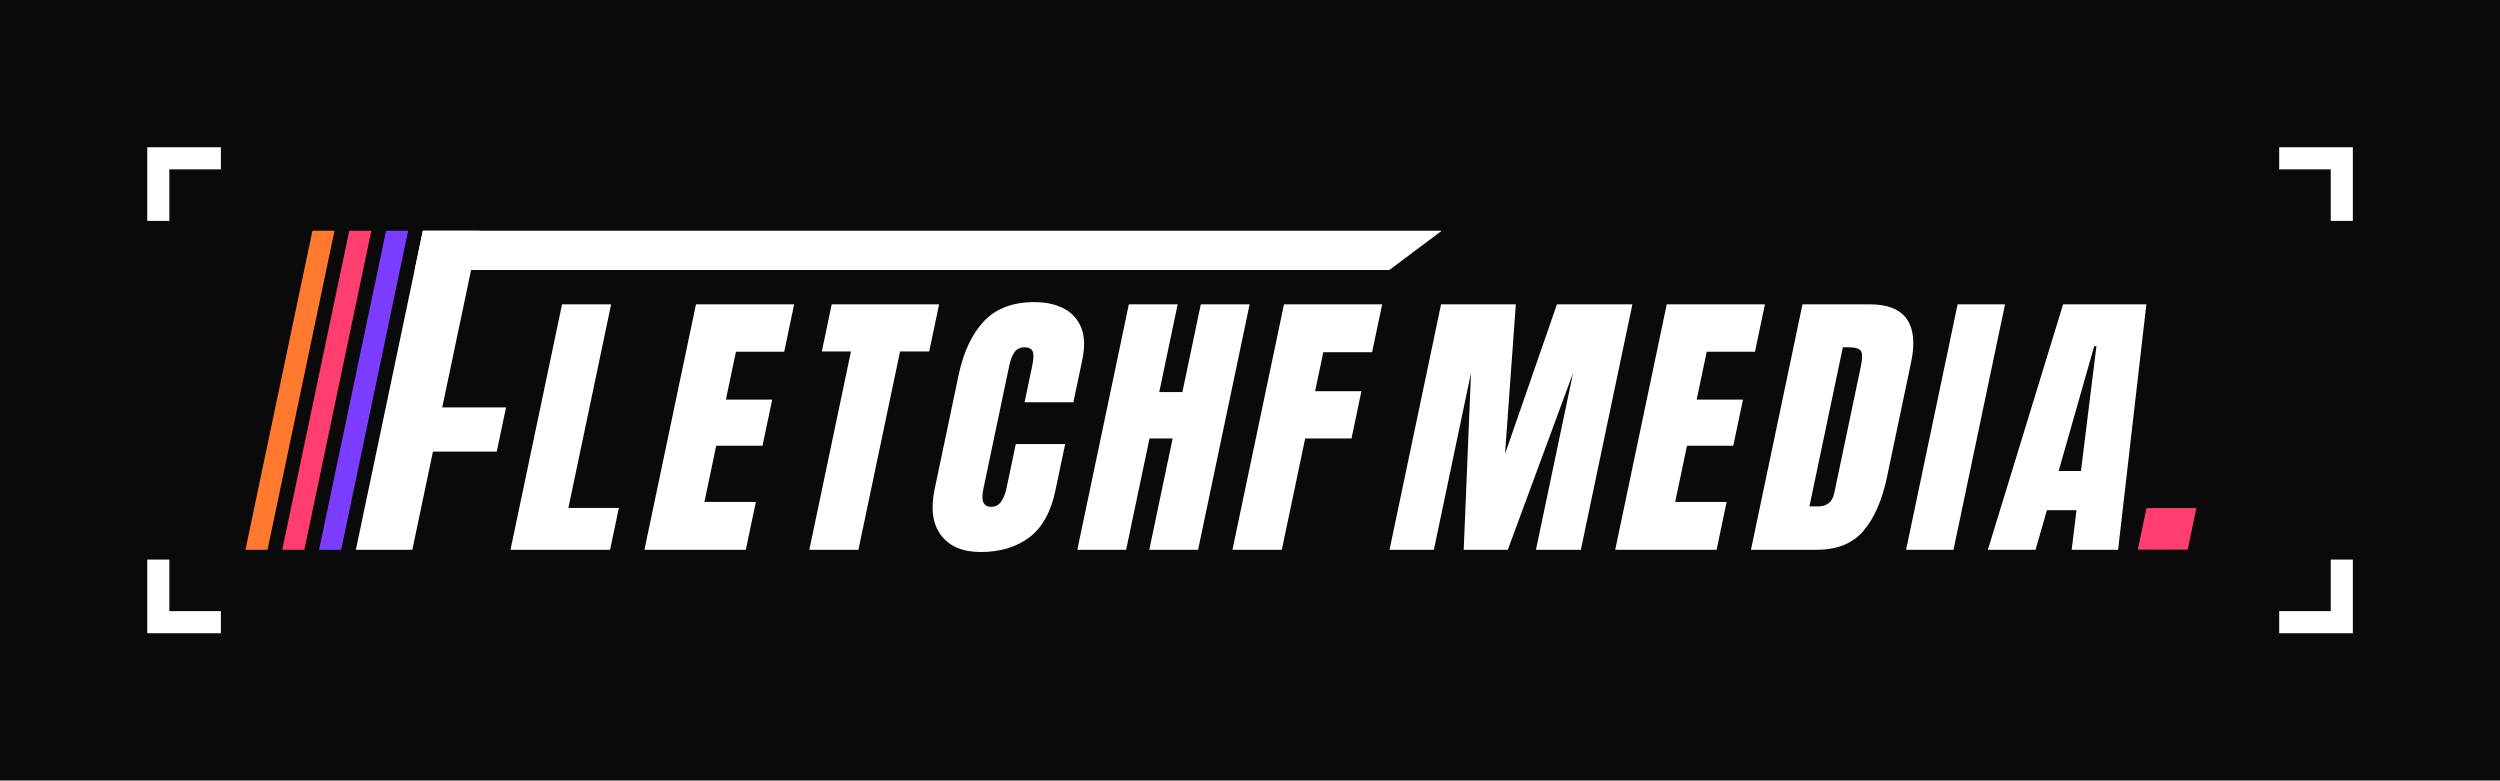
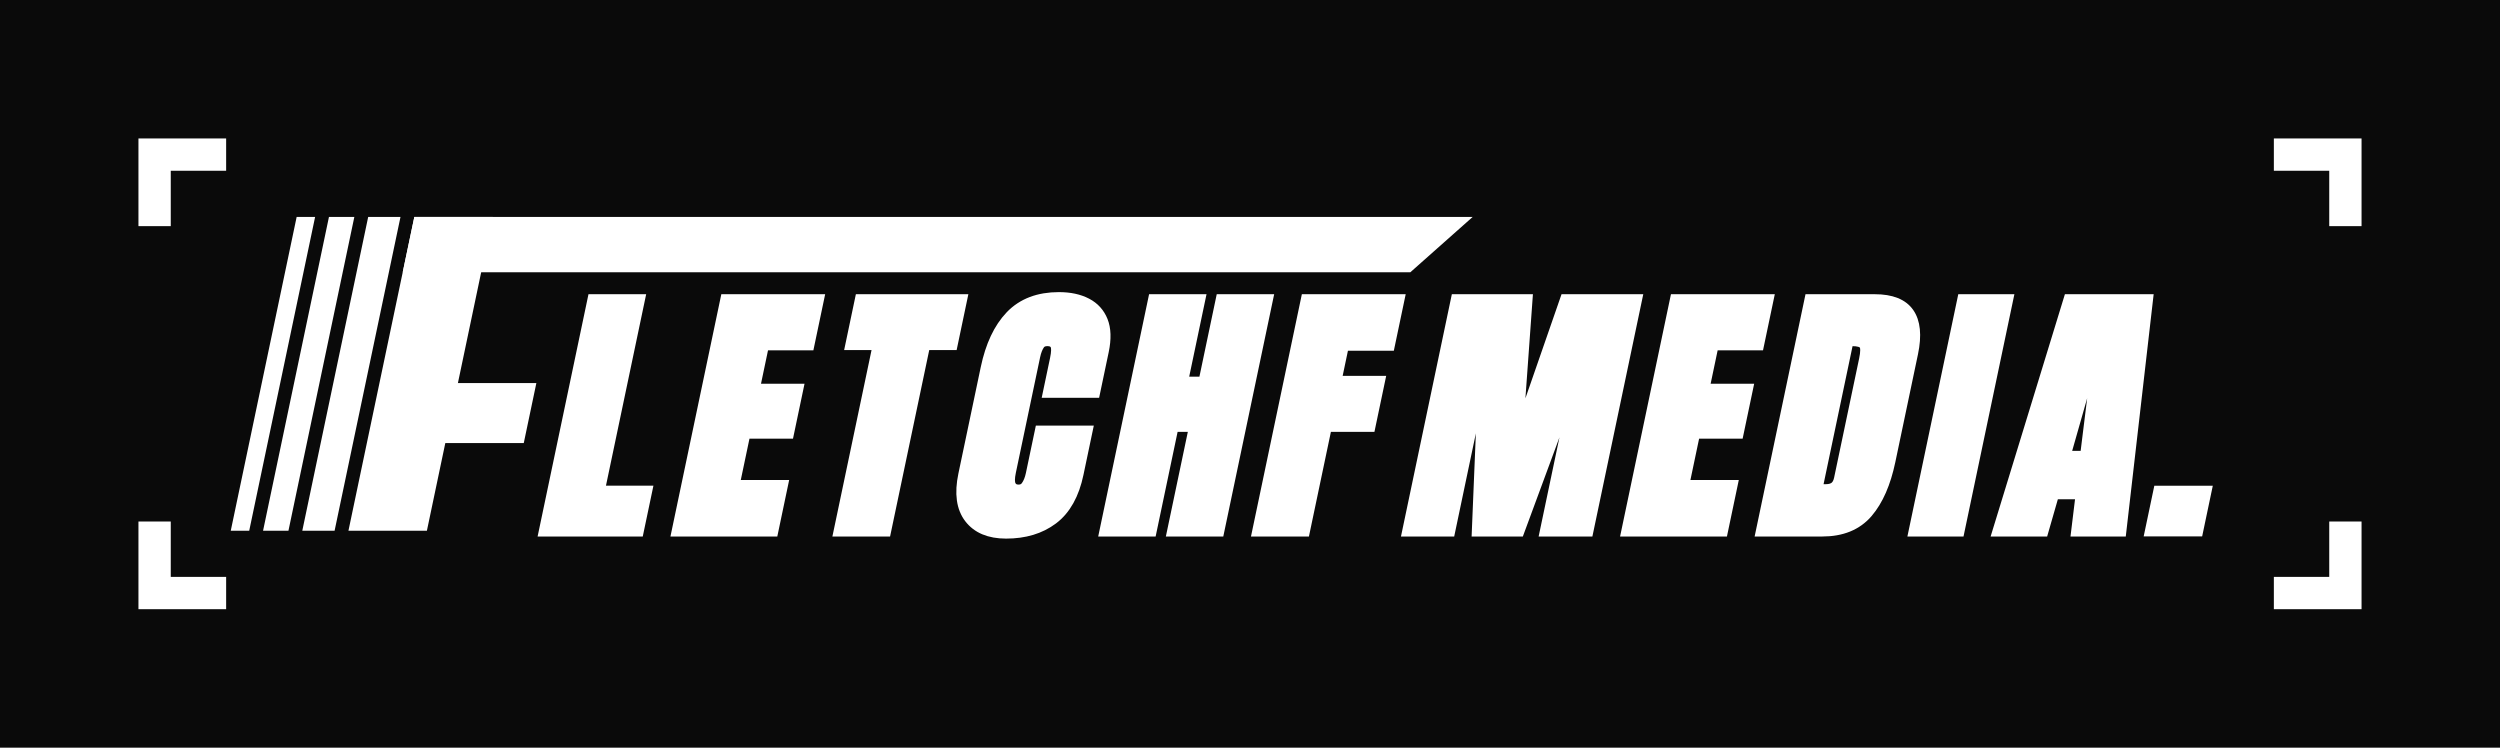
- <svg xmlns="http://www.w3.org/2000/svg" viewBox="-145.0 -224.0 1018.6 318.0">
-   <rect x="-145.0" y="-224" width="1018.641" height="318" fill="#0A0A0A" />
+ <svg xmlns="http://www.w3.org/2000/svg" viewBox="-151.0 -230.0 1083.4 324.0">
+   <rect x="-151.0" y="-230" width="1083.401" height="324" fill="#0A0A0A" />
  <g transform="matrix(1 0 -0.21 1 0 0)">
-     <path d="M-45.00,0.00 L-36.00,0.00 L-36.00,-130.00 L-45.00,-130.00 Z" fill="#FF7A2F" />
-     <path d="M-30.00,0.00 L-21.00,0.00 L-21.00,-130.00 L-30.00,-130.00 Z" fill="#FF3D6E" />
-     <path d="M-15.00,0.00 L-6.00,0.00 L-6.00,-130.00 L-15.00,-130.00 Z" fill="#7B3DFF" />
-     <path d="M0.00,-130.00 L415.15,-130.00 L397.15,-114.00 L0.00,-114.00 Z" fill="#FFFFFF" />
-     <path d="M20.00,-58.00 L49.00,-58.00 L49.00,-40.00 L20.00,-40.00 Z" fill="#FFFFFF" />
-     <path d="M0.00,0.00 L23.00,0.00 L23.00,-130.00 L0.00,-130.00 Z" fill="#FFFFFF" />
-     <path d="M63.0 0.0V-100.0H83.0V-17.045H103.568V0.0Z" fill="#FFFFFF" />
-     <path d="M117.568 0.0V-100.0H157.568V-80.682H137.909V-61.193H156.773V-42.386H137.909V-19.489H158.875V0.0Z" fill="#FFFFFF" />
-     <path d="M184.75 0.0V-80.795H172.875V-100.0H216.625V-80.795H204.75V0.0Z" fill="#FFFFFF" />
-     <path d="M254.716 0.909Q243.864 0.909 237.244 -5.852Q230.625 -12.614 230.625 -24.773V-70.909Q230.625 -85.455 236.392 -93.182Q242.159 -100.909 255.17 -100.909Q262.273 -100.909 267.812 -98.295Q273.352 -95.682 276.534 -90.483Q279.716 -85.284 279.716 -77.386V-60.114H259.83V-74.886Q259.83 -79.375 258.693 -80.938Q257.557 -82.5 255.17 -82.5Q252.386 -82.5 251.42 -80.483Q250.455 -78.466 250.455 -75.114V-25.057Q250.455 -20.909 251.676 -19.205Q252.898 -17.5 255.17 -17.5Q257.727 -17.5 258.778 -19.602Q259.83 -21.705 259.83 -25.057V-43.068H279.943V-24.148Q279.943 -10.966 273.295 -5.028Q266.648 0.909 254.716 0.909Z" fill="#FFFFFF" />
-     <path d="M293.943 0.0V-100.0H313.83V-64.261H323.261V-100.0H343.148V0.0H323.261V-45.341H313.83V0.0Z" fill="#FFFFFF" />
-     <path d="M357.148 0.0V-100.0H397.148V-80.511H377.261V-64.602H396.125V-45.341H377.261V0.0Z" fill="#FFFFFF" />
-     <path d="M421.148 0.0V-100.0H451.602L460.011 -39.034L468.364 -100.0H499.102V0.0H480.807V-72.045L469.33 0.0H451.375L439.216 -72.045V0.0Z" fill="#FFFFFF" />
-     <path d="M513.102 0.0V-100.0H553.102V-80.682H533.443V-61.193H552.307V-42.386H533.443V-19.489H554.409V0.0Z" fill="#FFFFFF" />
-     <path d="M568.409 0.0V-100.0H595.909Q606.705 -100.0 612.159 -94.006Q617.614 -88.011 617.614 -76.477V-29.659Q617.614 -15.455 612.642 -7.727Q607.67 0.0 595.227 0.0ZM588.523 -17.67H591.989Q597.5 -17.67 597.5 -23.011V-74.602Q597.5 -79.602 596.165 -81.051Q594.83 -82.5 590.739 -82.5H588.523Z" fill="#FFFFFF" />
-     <path d="M631.614 0.0V-100.0H650.932V0.0Z" fill="#FFFFFF" />
-     <path d="M664.932 0.0 674.591 -100.0H708.511L718.0 0.0H699.08L697.659 -16.136H685.614L684.364 0.0ZM687.034 -32.102H696.125L691.75 -82.955H690.841Z" fill="#FFFFFF" />
-     <path d="M726.0 -0.057V-16.989H746.341V-0.057Z" fill="#FF3D6E" />
+     <path d="M-20.00,0.00 L-6.00,0.00 L-6.00,-136.00 L-20.00,-136.00 Z" fill="#FFFFFF" />
+     <path d="M-37.00,0.00 L-26.00,0.00 L-26.00,-136.00 L-37.00,-136.00 Z" fill="#FFFFFF" />
+     <path d="M-51.00,0.00 L-43.00,0.00 L-43.00,-136.00 L-51.00,-136.00 Z" fill="#FFFFFF" />
+     <path d="M0.00,0.00 L34.00,0.00 L34.00,-136.00 L0.00,-136.00 Z" fill="#FFFFFF" />
+     <path d="M31.00,-64.00 L68.00,-64.00 L68.00,-38.00 L31.00,-38.00 Z" fill="#FFFFFF" />
+     <path d="M0.00,-136.00 L458.65,-136.00 L436.65,-112.00 L0.00,-112.00 Z" fill="#FFFFFF" />
+     <g fill="#FFFFFF" stroke="#FFFFFF" stroke-width="5" stroke-linejoin="miter" stroke-miterlimit="4">
+       <path d="M85.0 0.0V-100.0H105.0V-17.045H125.568V0.0Z" />
+       <path d="M142.568 0.0V-100.0H182.568V-80.682H162.909V-61.193H181.773V-42.386H162.909V-19.489H183.875V0.0Z" />
+       <path d="M212.75 0.0V-80.795H200.875V-100.0H244.625V-80.795H232.75V0.0Z" />
+       <path d="M285.716 0.909Q274.864 0.909 268.244 -5.852Q261.625 -12.614 261.625 -24.773V-70.909Q261.625 -85.455 267.392 -93.182Q273.159 -100.909 286.17 -100.909Q293.273 -100.909 298.812 -98.295Q304.352 -95.682 307.534 -90.483Q310.716 -85.284 310.716 -77.386V-60.114H290.83V-74.886Q290.83 -79.375 289.693 -80.938Q288.557 -82.5 286.17 -82.5Q283.386 -82.5 282.42 -80.483Q281.455 -78.466 281.455 -75.114V-25.057Q281.455 -20.909 282.676 -19.205Q283.898 -17.5 286.17 -17.5Q288.727 -17.5 289.778 -19.602Q290.83 -21.705 290.83 -25.057V-43.068H310.943V-24.148Q310.943 -10.966 304.295 -5.028Q297.648 0.909 285.716 0.909Z" />
+       <path d="M327.943 0.0V-100.0H347.83V-64.261H357.261V-100.0H377.148V0.0H357.261V-45.341H347.83V0.0Z" />
+       <path d="M394.148 0.0V-100.0H434.148V-80.511H414.261V-64.602H433.125V-45.341H414.261V0.0Z" />
+       <path d="M459.148 0.0V-100.0H489.602L498.011 -39.034L506.364 -100.0H537.102V0.0H518.807V-72.045L507.33 0.0H489.375L477.216 -72.045V0.0Z" />
+       <path d="M554.102 0.0V-100.0H594.102V-80.682H574.443V-61.193H593.307V-42.386H574.443V-19.489H595.409V0.0Z" />
+       <path d="M612.409 0.0V-100.0H639.909Q650.705 -100.0 656.159 -94.006Q661.614 -88.011 661.614 -76.477V-29.659Q661.614 -15.455 656.642 -7.727Q651.67 0.0 639.227 0.0ZM632.523 -17.67H635.989Q641.5 -17.67 641.5 -23.011V-74.602Q641.5 -79.602 640.165 -81.051Q638.83 -82.5 634.739 -82.5H632.523Z" />
+       <path d="M678.614 0.0V-100.0H697.932V0.0Z" />
+       <path d="M714.932 0.0 724.591 -100.0H758.511L768.0 0.0H749.08L747.659 -16.136H735.614L734.364 0.0ZM737.034 -32.102H746.125L741.75 -82.955H740.841Z" />
+       <path d="M781.0 -0.057V-16.989H801.341V-0.057Z" />
+     </g>
  </g>
-   <path d="M-85.00,-164.00 L-55.00,-164.00 L-55.00,-155.00 L-76.00,-155.00 L-76.00,-134.00 L-85.00,-134.00 Z" fill="#FFFFFF" />
-   <path d="M813.64,-164.00 L783.64,-164.00 L783.64,-155.00 L804.64,-155.00 L804.64,-134.00 L813.64,-134.00 Z" fill="#FFFFFF" />
-   <path d="M-85.00,34.00 L-55.00,34.00 L-55.00,25.00 L-76.00,25.00 L-76.00,4.00 L-85.00,4.00 Z" fill="#FFFFFF" />
-   <path d="M813.64,34.00 L783.64,34.00 L783.64,25.00 L804.64,25.00 L804.64,4.00 L813.64,4.00 Z" fill="#FFFFFF" />
+   <path d="M-91.00,-170.00 L-53.00,-170.00 L-53.00,-156.00 L-77.00,-156.00 L-77.00,-132.00 L-91.00,-132.00 Z" fill="#FFFFFF" />
+   <path d="M872.40,-170.00 L834.40,-170.00 L834.40,-156.00 L858.40,-156.00 L858.40,-132.00 L872.40,-132.00 Z" fill="#FFFFFF" />
+   <path d="M-91.00,34.00 L-53.00,34.00 L-53.00,20.00 L-77.00,20.00 L-77.00,-4.00 L-91.00,-4.00 Z" fill="#FFFFFF" />
+   <path d="M872.40,34.00 L834.40,34.00 L834.40,20.00 L858.40,20.00 L858.40,-4.00 L872.40,-4.00 Z" fill="#FFFFFF" />
</svg>
